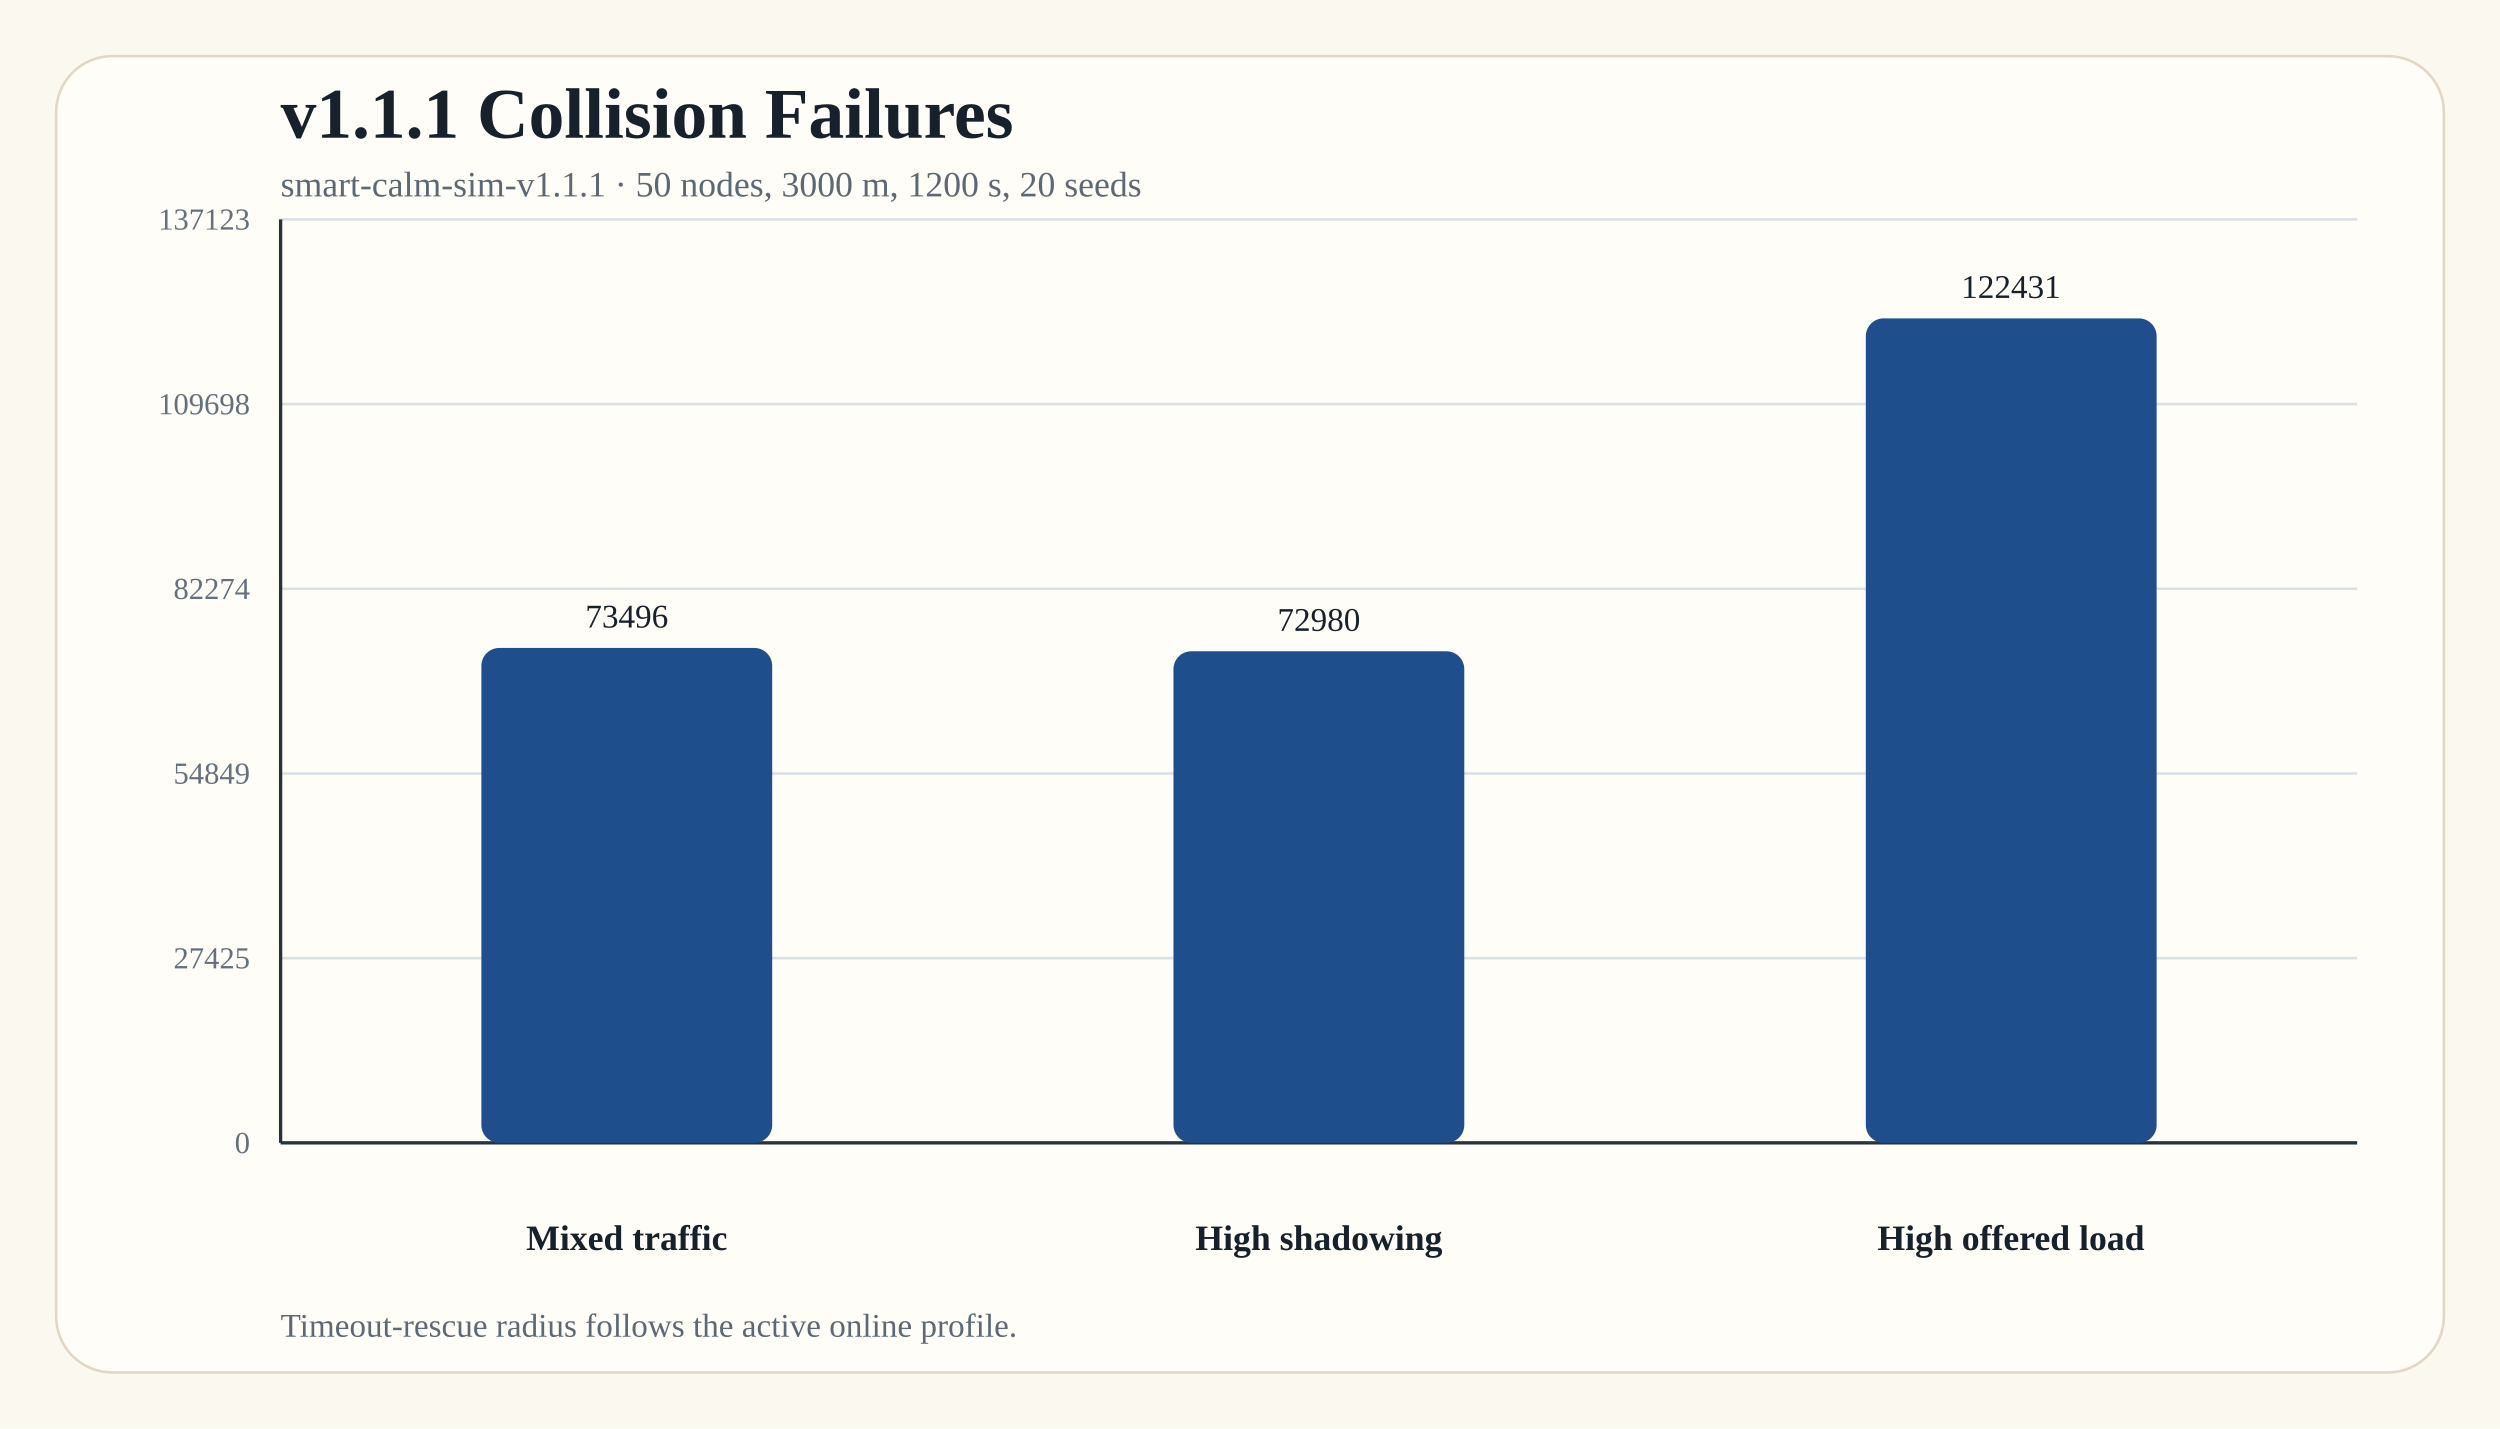
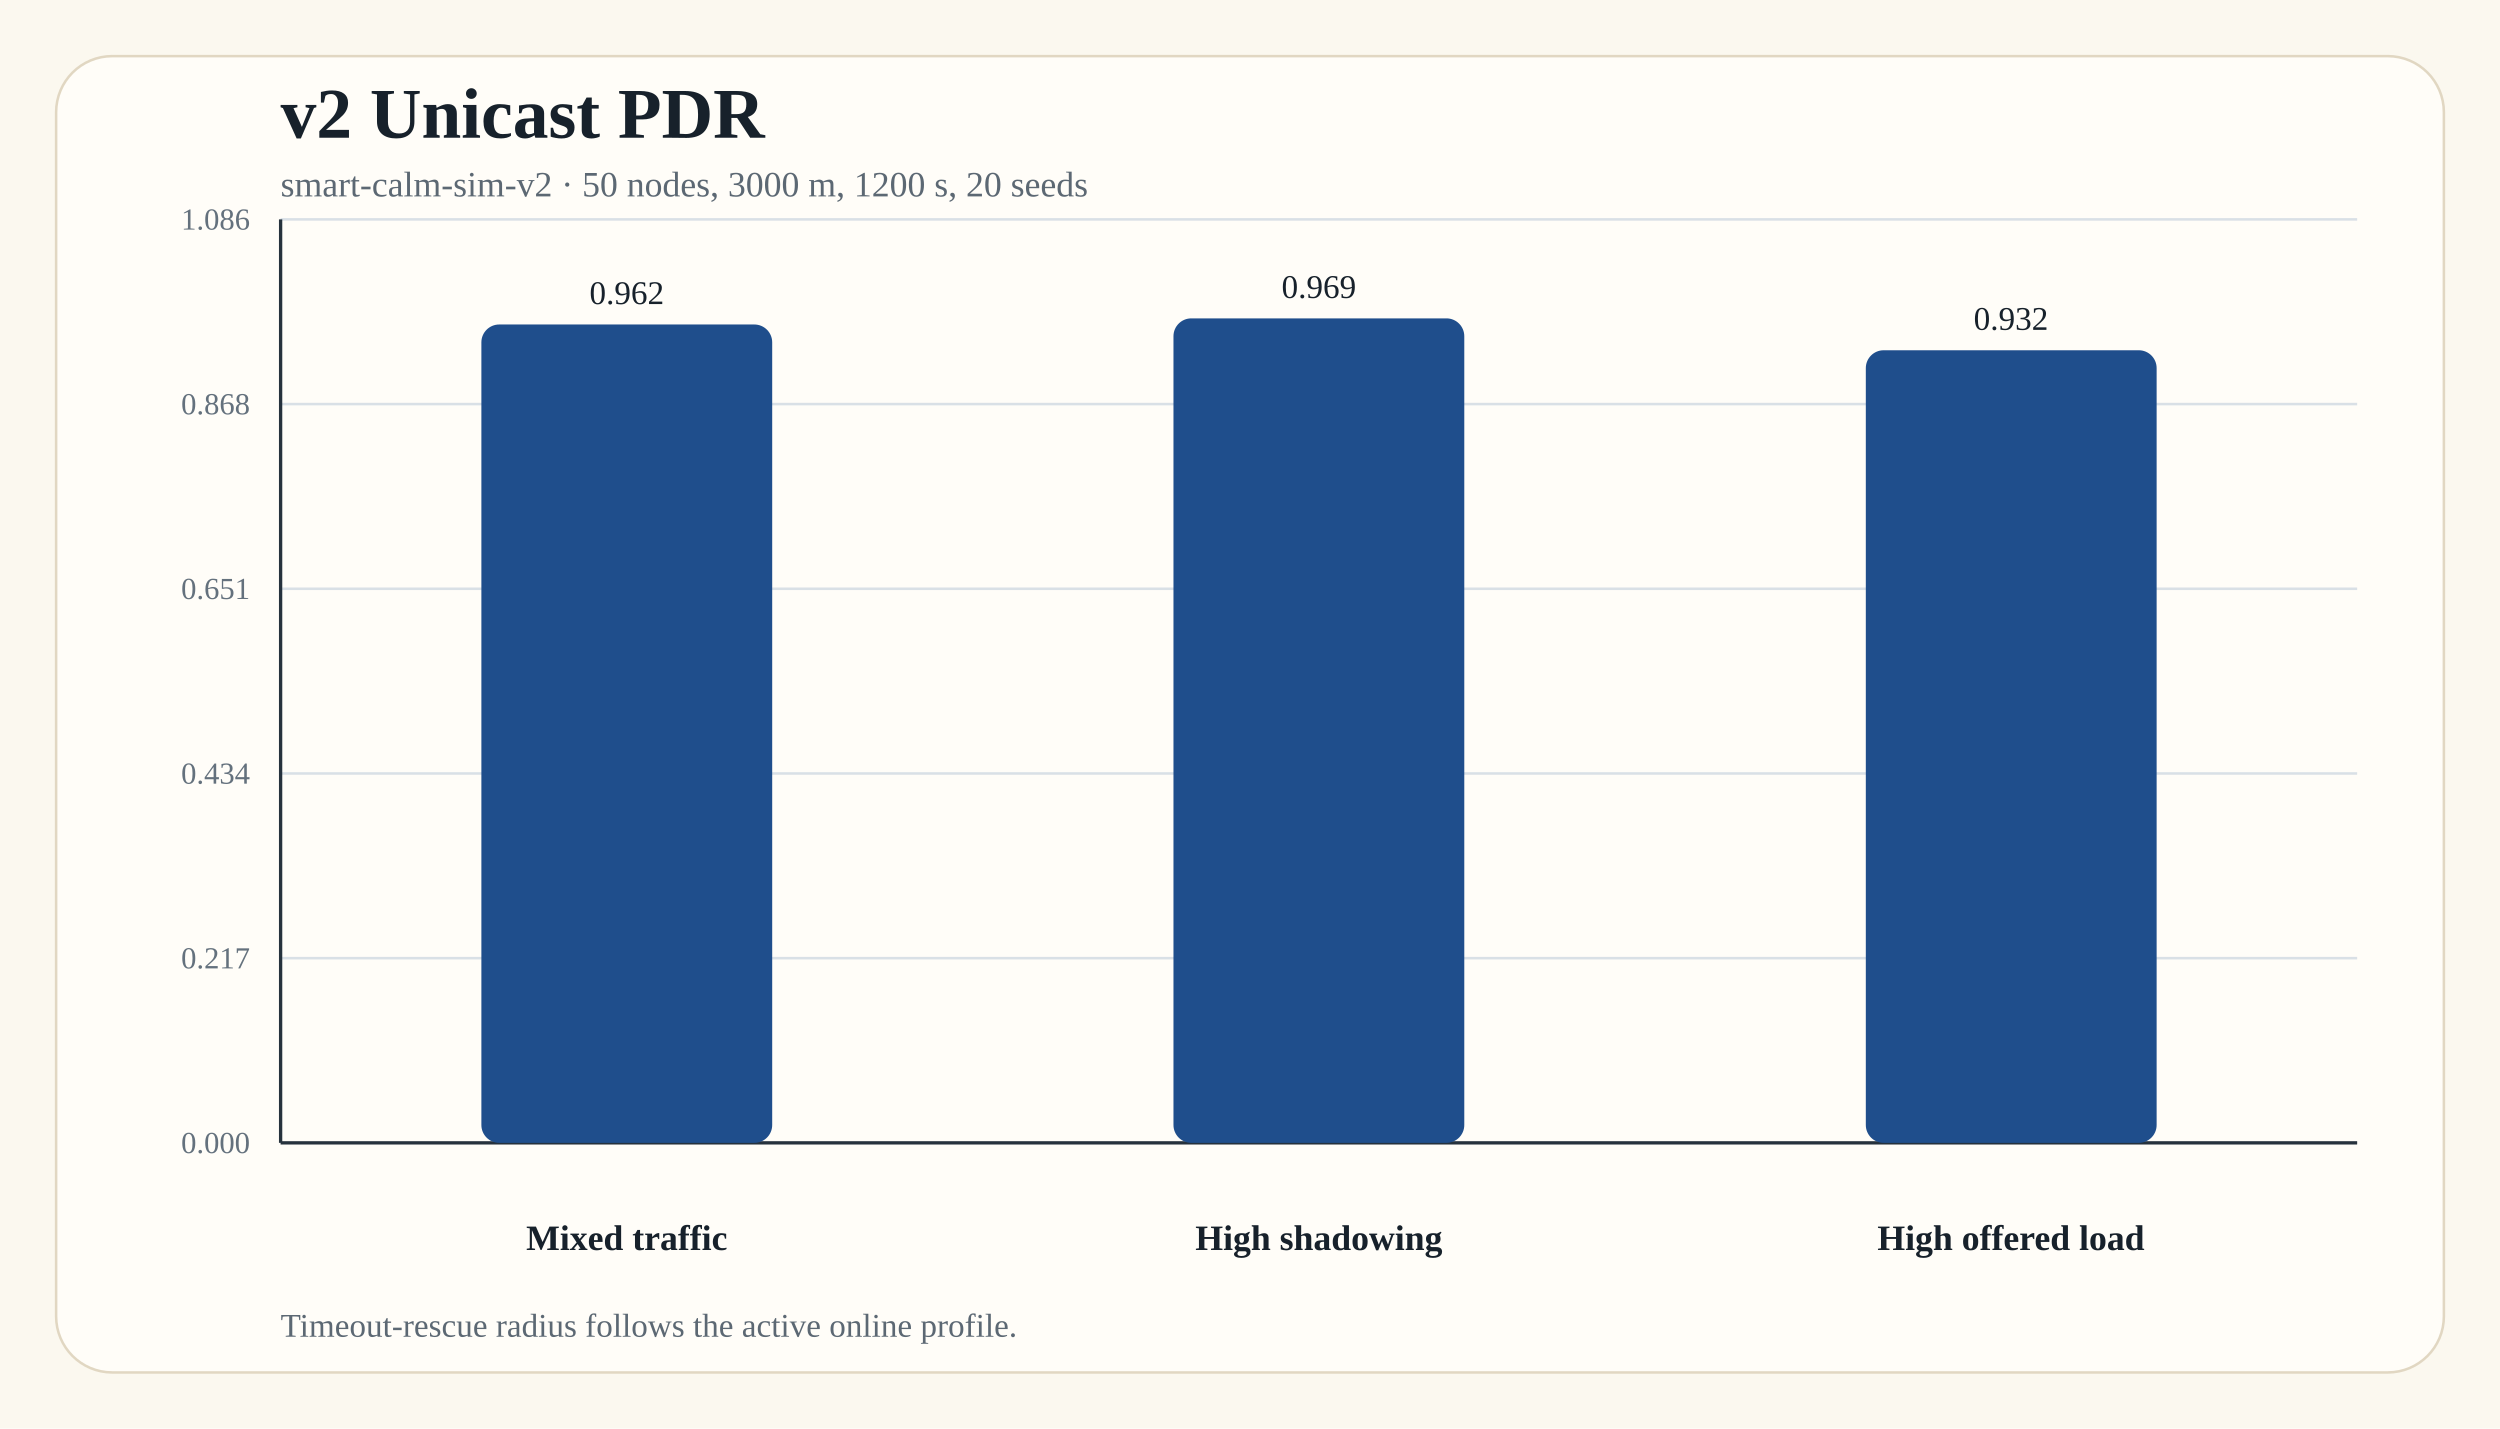
<svg xmlns="http://www.w3.org/2000/svg" width="980" height="560" viewBox="0 0 980 560">
  <style>
text{font-family:Georgia,'Times New Roman',serif;fill:#17212b}
.title{font-size:28px;font-weight:700}
.subtitle{font-size:14px;fill:#5c6873}
.axis{stroke:#26323d;stroke-width:1.3}
.grid{stroke:#d9e0e6;stroke-width:1}
.tick{font-size:12px;fill:#64717d}
.label{font-size:14px;font-weight:600}
.value{font-size:13px;fill:#17212b}
.note{font-size:13px;fill:#5c6873}
</style>
  <rect width="100%" height="100%" fill="#fbf8ef" />
  <rect x="22" y="22" width="936" height="516" rx="22" fill="#fffdf8" stroke="#e1d7c2" />
-   <text x="110" y="54" class="title">v1.1.1 Collision Failures</text>
-   <text x="110" y="77" class="subtitle">smart-calm-sim-v1.1.1 · 50 nodes, 3000 m, 1200 s, 20 seeds</text>
+   <text x="110" y="54" class="title">v2 Unicast PDR</text>
+   <text x="110" y="77" class="subtitle">smart-calm-sim-v2 · 50 nodes, 3000 m, 1200 s, 20 seeds</text>
  <line x1="110" y1="448.0" x2="924" y2="448.0" class="grid" />
-   <text x="98" y="452.0" text-anchor="end" class="tick">0</text>
+   <text x="98" y="452.0" text-anchor="end" class="tick">0.000</text>
  <line x1="110" y1="375.6" x2="924" y2="375.6" class="grid" />
-   <text x="98" y="379.6" text-anchor="end" class="tick">27425</text>
+   <text x="98" y="379.6" text-anchor="end" class="tick">0.217</text>
  <line x1="110" y1="303.2" x2="924" y2="303.2" class="grid" />
-   <text x="98" y="307.2" text-anchor="end" class="tick">54849</text>
+   <text x="98" y="307.2" text-anchor="end" class="tick">0.434</text>
  <line x1="110" y1="230.8" x2="924" y2="230.8" class="grid" />
-   <text x="98" y="234.8" text-anchor="end" class="tick">82274</text>
+   <text x="98" y="234.8" text-anchor="end" class="tick">0.651</text>
  <line x1="110" y1="158.4" x2="924" y2="158.4" class="grid" />
-   <text x="98" y="162.4" text-anchor="end" class="tick">109698</text>
+   <text x="98" y="162.4" text-anchor="end" class="tick">0.868</text>
  <line x1="110" y1="86.0" x2="924" y2="86.0" class="grid" />
-   <text x="98" y="90.0" text-anchor="end" class="tick">137123</text>
+   <text x="98" y="90.0" text-anchor="end" class="tick">1.086</text>
  <line x1="110" y1="86" x2="110" y2="448" class="axis" />
  <line x1="110" y1="448" x2="924" y2="448" class="axis" />
-   <rect x="188.7" y="254.0" width="114.0" height="194.0" rx="7" fill="#1f4e8c" />
-   <text x="245.7" y="246.0" text-anchor="middle" class="value">73496</text>
+   <rect x="188.7" y="127.2" width="114.0" height="320.8" rx="7" fill="#1f4e8c" />
+   <text x="245.7" y="119.2" text-anchor="middle" class="value">0.962</text>
  <text x="245.7" y="490" text-anchor="middle" class="label">Mixed traffic</text>
-   <rect x="460.0" y="255.3" width="114.0" height="192.7" rx="7" fill="#1f4e8c" />
-   <text x="517.0" y="247.3" text-anchor="middle" class="value">72980</text>
+   <rect x="460.0" y="124.8" width="114.0" height="323.2" rx="7" fill="#1f4e8c" />
+   <text x="517.0" y="116.8" text-anchor="middle" class="value">0.969</text>
  <text x="517.0" y="490" text-anchor="middle" class="label">High shadowing</text>
-   <rect x="731.4" y="124.8" width="114.0" height="323.2" rx="7" fill="#1f4e8c" />
-   <text x="788.3" y="116.8" text-anchor="middle" class="value">122431</text>
+   <rect x="731.4" y="137.3" width="114.0" height="310.7" rx="7" fill="#1f4e8c" />
+   <text x="788.3" y="129.3" text-anchor="middle" class="value">0.932</text>
  <text x="788.3" y="490" text-anchor="middle" class="label">High offered load</text>
  <text x="110" y="524" class="note">Timeout-rescue radius follows the active online profile.</text>
</svg>
